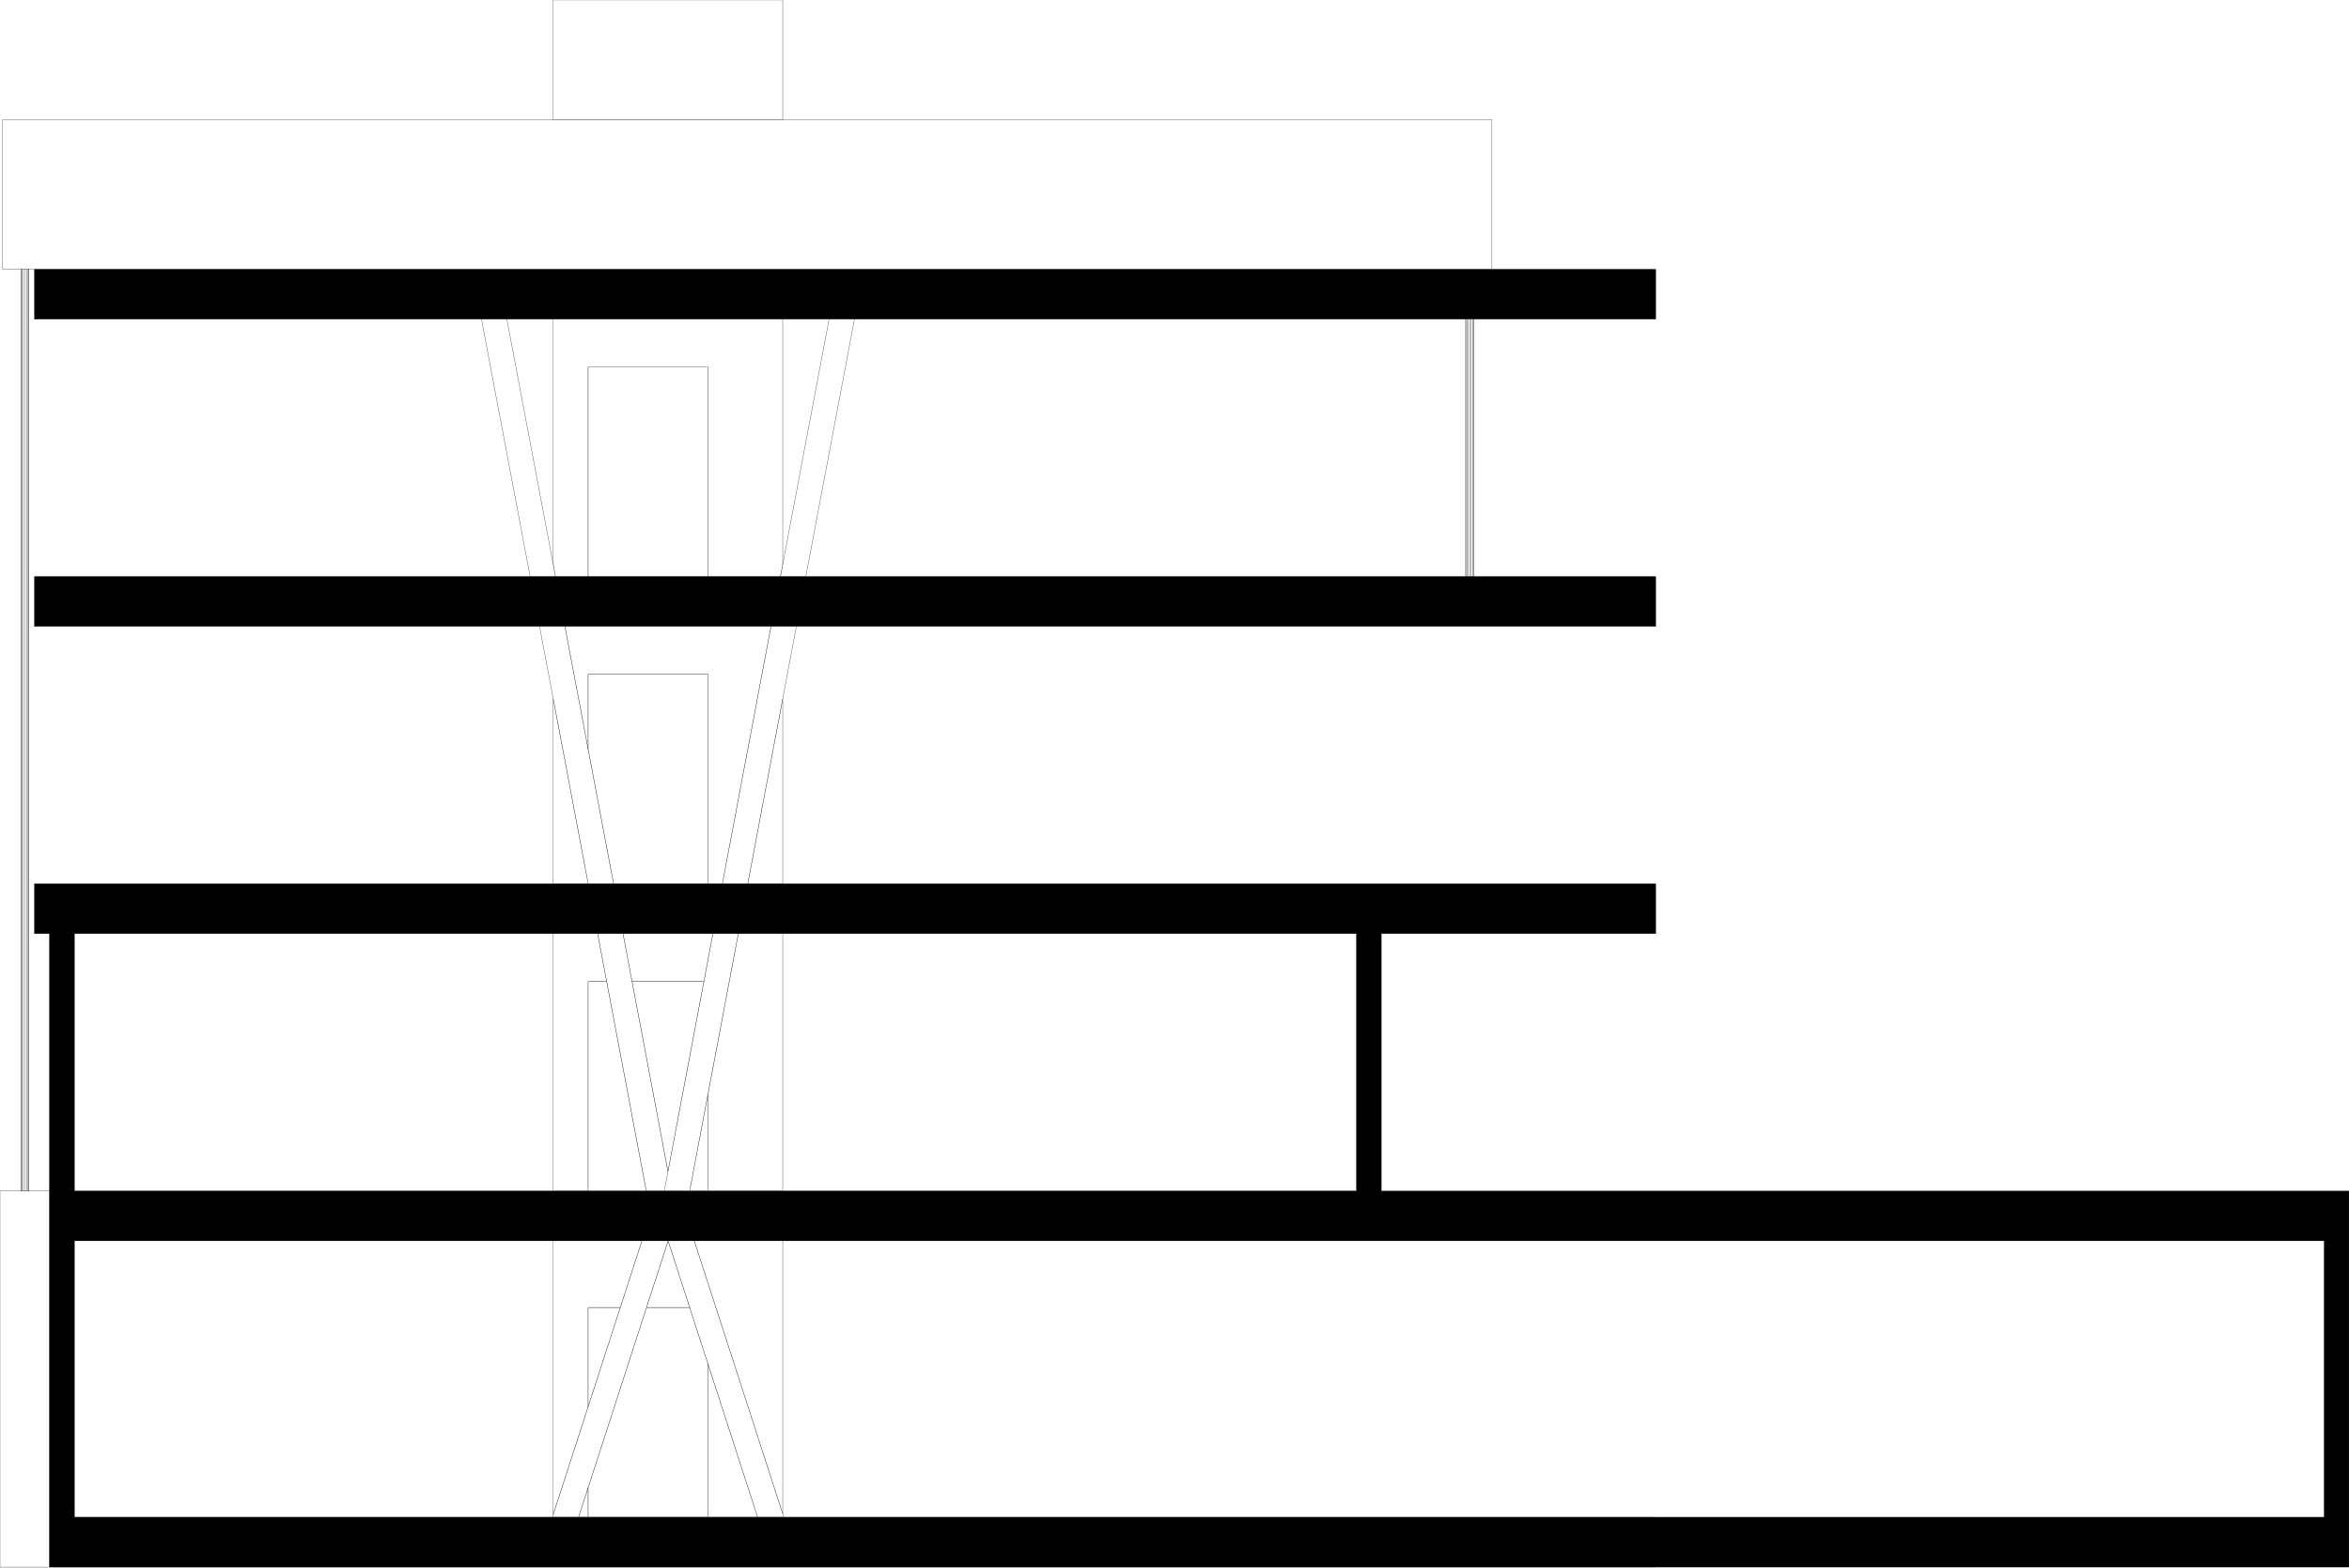
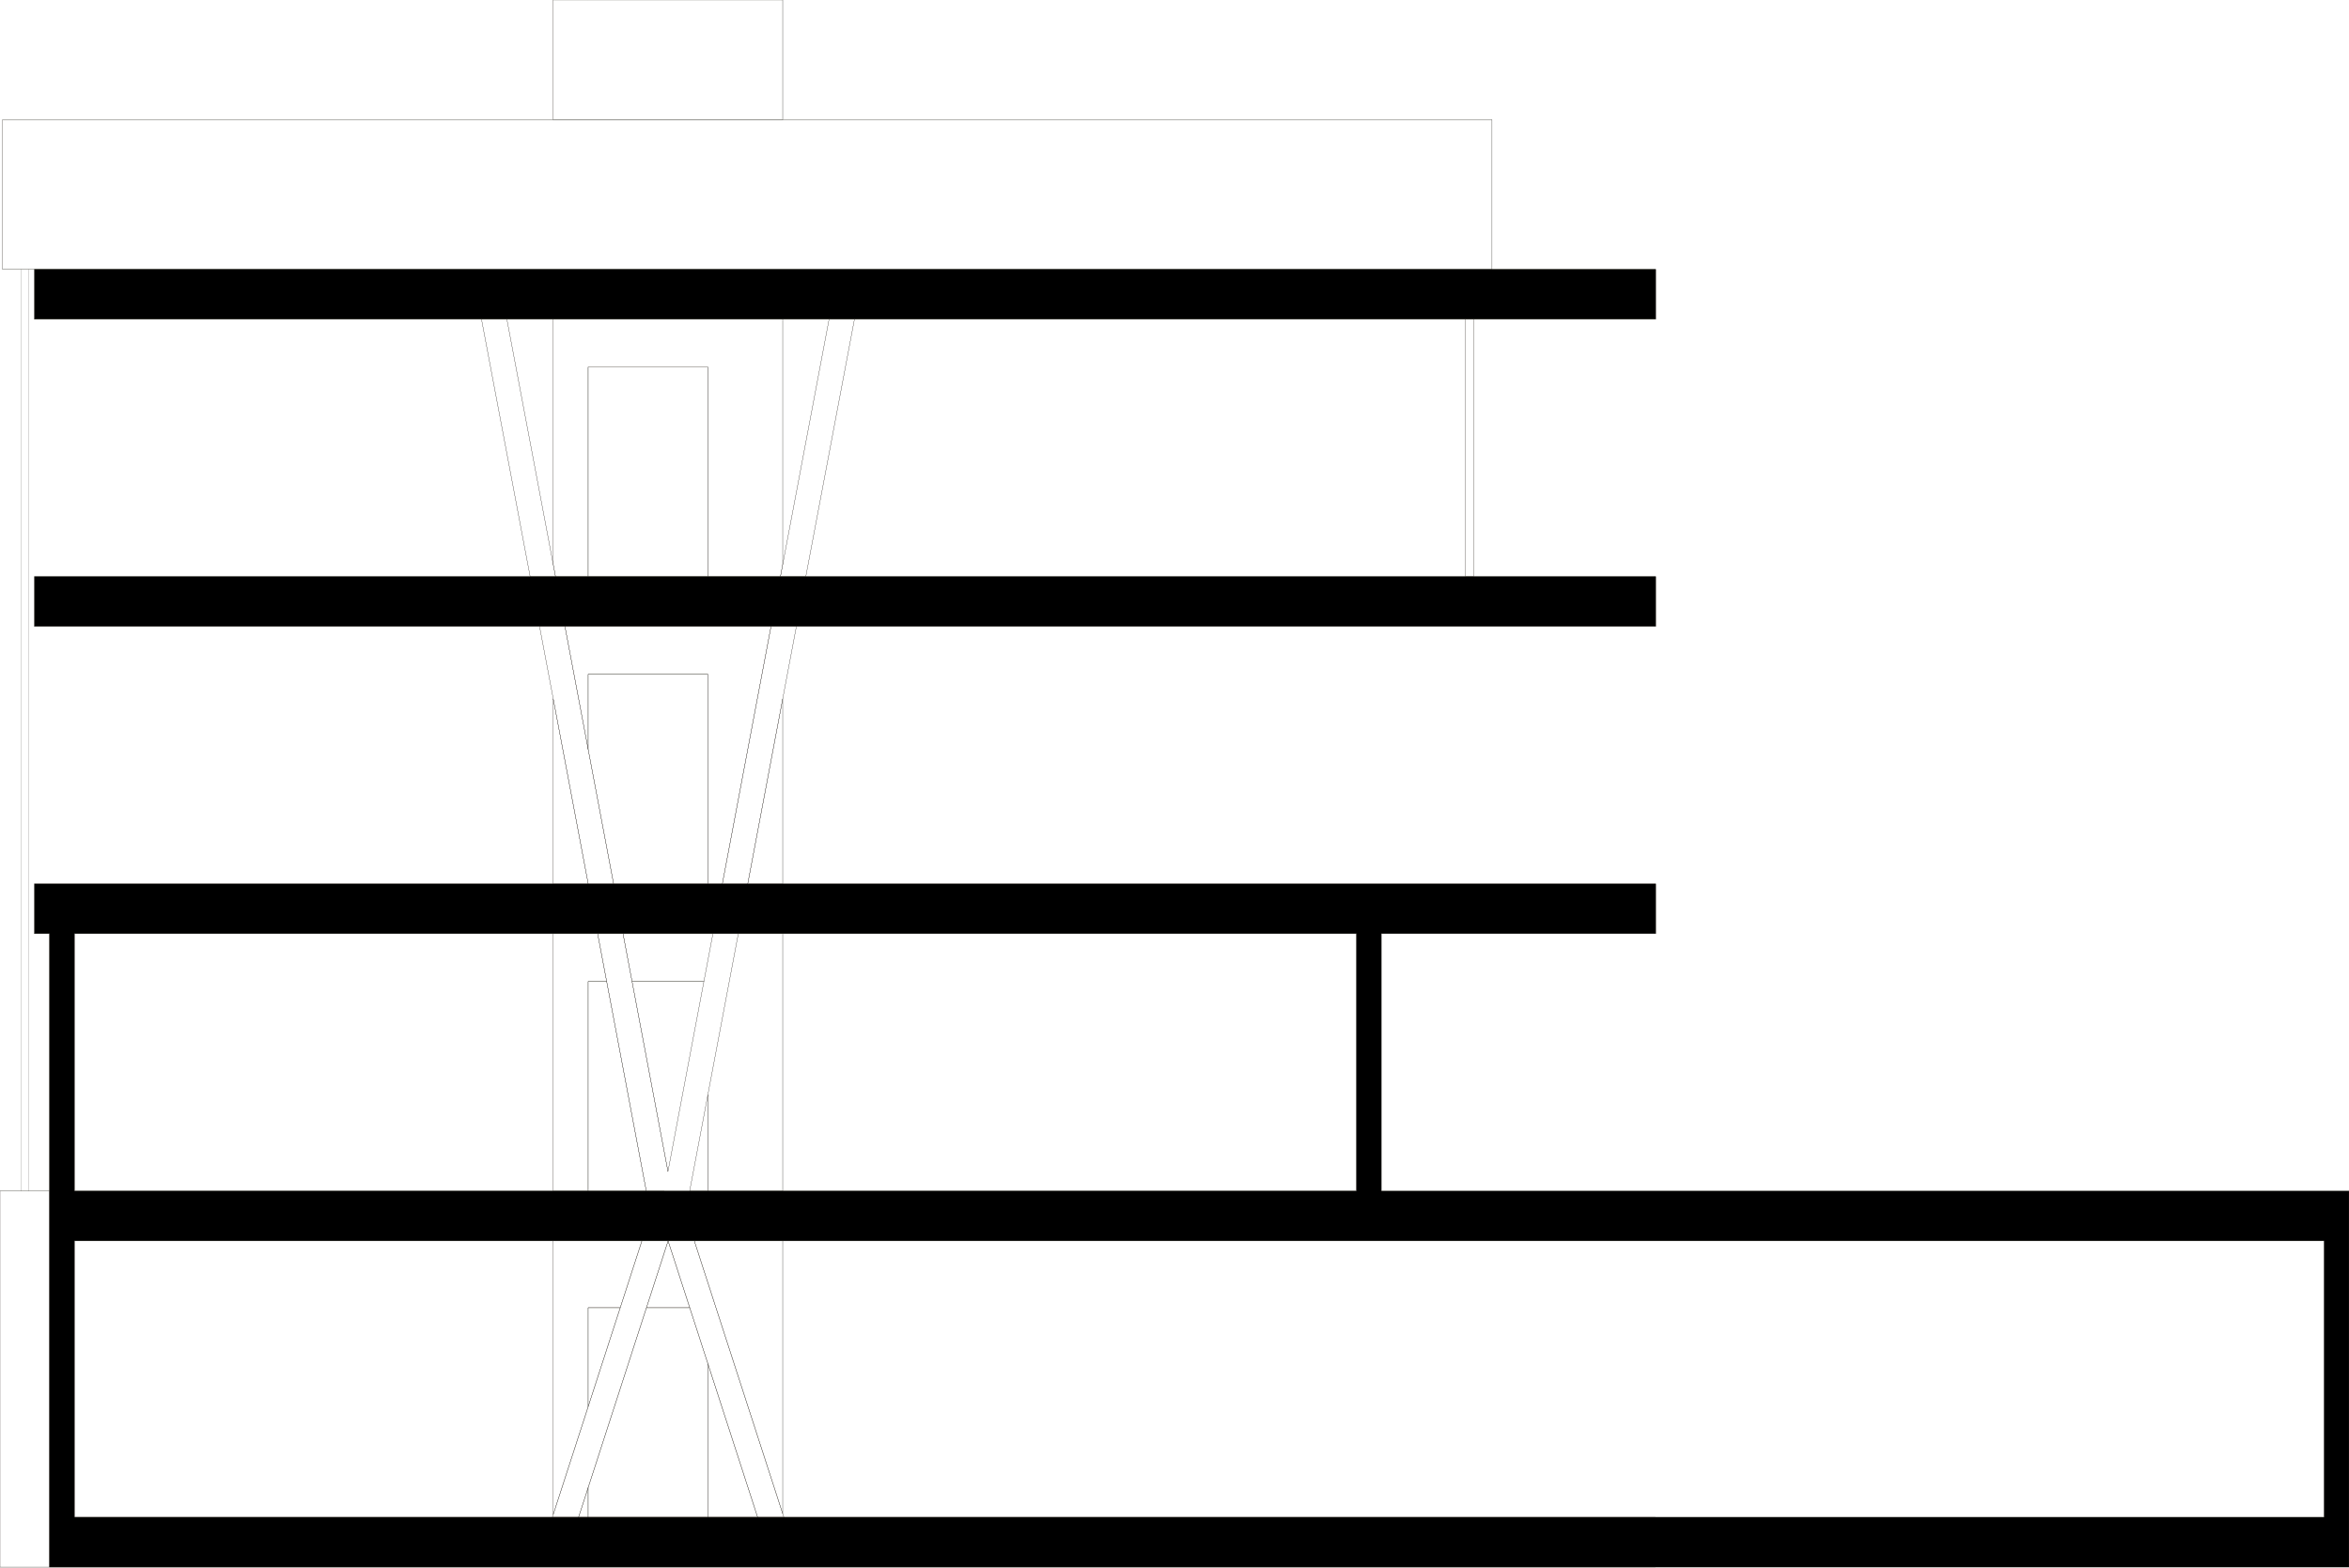
<svg xmlns="http://www.w3.org/2000/svg" version="1.1" viewBox="0 0 8192 5465.86">
  <defs>
    <style>.st0{fill:none;}.st0,.st1{stroke:#2A2620;stroke-linecap:round;stroke-linejoin:round;stroke-width:0.6;vector-effect:non-scaling-stroke;}.st1{fill:#000;opacity:1;}</style>
  </defs>
  <g>
    <rect class="st1" x="120.22" y="939.39" width="5653.73" height="173.96" />
    <rect class="st1" x="120.22" y="2010.99" width="5653.73" height="173.97" />
-     <path class="st1" d="M4817.17,4154.19v-897.64h956.78v-173.96H120.22v173.96h52.18v2209.3h8019.61v-1311.66h-3374.84ZM259.38,3256.55h4470.79v897.64H259.38v-897.64ZM8105.02,5291.89H259.38v-963.75h7845.63v963.75Z" />
+     <path class="st1" d="M4817.17,4154.19v-897.64h956.78v-173.96H120.22v173.96h52.18v2209.3h8019.61v-1311.66h-3374.84ZM259.38,3256.55h4470.79v897.64H259.38v-897.64h0ZM8105.02,5291.89H259.38v-963.75h7845.63v963.75h.01Z" />
  </g>
  <g>
-     <path d="M 2051.18 2184.95 l -80.98 0.00 80.98 428.44 0.00 -261.44 417.51 0.00 0.00 730.64 50.49 -0.00 169.66 -897.64 -637.65 0.00 Z" class="st0" />
-     <path d="M 1929.41 1969.09 l 7.92 41.89 113.85 0.00 0.00 -730.64 417.51 0.00 0.00 730.64 253.03 0.00 7.92 -41.89 0.00 -855.74 -678.45 0.00 -121.77 0.00 0.00 855.74 Z" class="st0" />
-     <path d="M 1929.41 417.51 l 121.77 -0.00 678.45 0.00 0.00 -417.51 -678.45 0.00 -121.77 -0.00 0.00 417.51 Z" class="st0" />
-     <path d="M 2172.74 3256.55 l 31.56 167.00 250.44 0.00 31.56 -167.00 -313.57 0.00 Z" class="st0" />
-     <path d="M 2329.96 4328.15 l -75.52 233.11 151.04 0.00 -75.52 -233.11 Z" class="st0" />
-     <path d="M 2729.63 4328.15 l -308.23 0.00 308.23 951.45 0.00 -951.45 Z" class="st0" />
-     <path d="M 2468.68 4154.19 l 260.94 0.00 0.00 -897.64 -154.81 -0.00 -106.14 561.55 0.00 336.09 Z" class="st0" />
-     <path d="M 2642.18 5291.89 l -173.49 -535.54 0.00 535.54 173.49 0.00 Z" class="st0" />
-     <path d="M 2729.63 2437.46 l -121.93 645.13 121.93 0.00 0.00 -645.13 Z" class="st0" />
-     <path d="M 2729.63 5279.60 l 0.00 -951.45" class="st0" />
-     <path d="M 2729.63 4154.19 l 0.00 -897.64" class="st0" />
-     <path d="M 2729.63 3082.59 l 0.00 -645.13" class="st0" />
-     <path d="M 2729.63 1969.09 l 0.00 -855.74" class="st0" />
-     <path d="M 2729.63 417.51 l 0.00 -417.51" class="st0" />
-     <path d="M 2729.63 0.00 l -678.45 0.00" class="st0" />
-     <path d="M 1929.41 5282.34 l 121.77 -375.88 0.00 -345.20 111.83 0.00 75.52 -233.11 -187.35 0.00 -121.77 0.00 0.00 954.19 Z" class="st0" />
-     <path d="M 1929.41 2437.46 l 0.00 645.13 121.77 0.00 0.00 -0.84 -121.77 -644.30 Z" class="st0" />
-     <path d="M 2051.18 3256.55 l -121.77 -0.00 0.00 897.64 121.77 0.00 0.00 -730.64 64.60 0.00 -31.56 -167.00 -33.04 -0.00 Z" class="st0" />
-     <path d="M 2051.18 5188.68 l -33.44 103.21 33.44 0.00 0.00 -103.21 Z" class="st0" />
-     <path d="M 5773.94 939.39 l -5653.73 0.00 0.00 173.96 5653.73 0.00 0.00 -173.96 Z" class="st0" />
-     <path d="M 120.22 3082.59 l 0.00 173.96 l 52.19 -0.00 l 0.00 2035.34 l 0.00 173.96 l 8019.60 0.00 l 0.00 -173.96 l 0.00 -1137.70 l -86.98 0.00 l -3287.86 0.00 l 0.00 -897.64 l 956.78 0.00 l 0.00 -173.96 l -5653.73 0.00" class="st0" />
-     <path d="M 4730.18 4154.19 l -4470.79 0.00 l 0.00 -897.64 l 4470.79 0.00 l 0.00 897.64" class="st0" />
-     <path d="M 259.38 5291.89 l -0.00 -963.74 l 7845.63 0.00 l 0.00 963.74 l -7845.63 0.00" class="st0" />
-     <path d="M 120.22 2010.99 l 0.00 173.96 5653.73 0.00 0.00 -173.96 -5653.73 0.00 Z" class="st0" />
-     <path d="M 2051.18 3082.59 l 0.16 0.00 -0.16 -0.84 0.00 0.84 Z" class="st0" />
-     <path d="M 2051.18 2010.99 l 417.51 0.00 0.00 -730.64 -417.51 0.00 -0.00 730.64 Z" class="st0" />
-     <path d="M 2051.18 2613.40 l 88.68 469.20 328.83 0.00 0.00 -730.64 -417.51 0.00 -0.00 261.44 Z" class="st0" />
-     <path d="M 2051.18 4154.19 l 202.69 0.00 -138.09 -730.64 -64.60 0.00 0.00 730.64 Z" class="st0" />
-     <path d="M 2051.18 4906.46 l 111.83 -345.20 -111.83 0.00 0.00 345.20 Z" class="st0" />
-     <path d="M 2051.18 5291.89 l 417.51 0.00 0.00 -535.54 -63.21 -195.10 -151.04 0.00 -203.26 627.43 0.00 103.21 Z" class="st0" />
-     <path d="M 2204.30 3423.55 l 125.21 662.53 125.21 -662.53 -250.44 0.00 Z" class="st0" />
-     <path d="M 2405.16 4154.19 l 63.52 0.00 0.00 -336.09 -63.52 336.09 Z" class="st0" />
-     <path d="M 8.88 939.39 l 5194.47 0.00 0.00 -521.88 -5194.47 0.00 0.00 521.88 Z" class="st0" />
-     <path d="M 2238.53 4328.15 l -312.22 963.74 91.43 0.00 312.22 -963.74 -91.43 0.00 Z" class="st0" />
-     <path d="M 2329.96 4328.15 l 312.22 963.74 91.43 0.00 -312.22 -963.74 -91.43 0.00 Z" class="st0" />
-     <path d="M 1767.67 1113.35 l -88.52 0.00 169.66 897.64 88.52 0.00 -169.66 -897.64 Z" class="st0" />
-     <path d="M 1881.69 2184.95 l 169.66 897.64 88.52 0.00 -169.66 -897.64 -88.52 0.00 Z" class="st0" />
-     <path d="M 2084.22 3256.55 l 169.66 897.64 62.78 0.00 12.87 -68.11 -156.78 -829.53 -88.52 0.00 Z" class="st0" />
-     <path d="M 2486.30 3256.55 l -169.66 897.64 88.52 0.00 169.66 -897.64 -88.52 0.00 Z" class="st0" />
-     <path d="M 2688.84 2184.95 l -169.66 897.64 88.52 0.00 169.66 -897.64 -88.52 0.00 Z" class="st0" />
-     <path d="M 2891.37 1113.35 l -169.66 897.64 88.52 0.00 169.66 -897.64 -88.52 0.00 Z" class="st0" />
-     <path d="M 5138.11 1113.35 l 0.00 897.64 1.06 0.00 0.00 -897.64 -1.06 0.00 Z" class="st0" />
-     <path d="M 5135.10 1113.35 l 0.00 897.64 3.01 0.00 0.00 -897.64 -3.01 0.00 Z" class="st0" />
-     <path d="M 5130.58 1113.35 l 0.00 897.64 4.51 0.00 0.00 -897.64 -4.51 0.00 Z" class="st0" />
-     <path d="M 5125.25 1113.35 l 0.00 897.64 5.32 0.00 0.00 -897.64 -5.32 0.00 Z" class="st0" />
-     <path d="M 5119.93 1113.35 l 0.00 897.64 5.32 0.00 0.00 -897.64 -5.32 0.00 Z" class="st0" />
-     <path d="M 5115.41 1113.35 l 0.00 897.64 4.51 0.00 0.00 -897.64 -4.51 0.00 Z" class="st0" />
-     <path d="M 5112.40 1113.35 l 0.00 897.64 3.01 0.00 0.00 -897.64 -3.01 0.00 Z" class="st0" />
-     <path d="M 5111.33 1113.35 l 0.00 897.64 1.06 0.00 0.00 -897.64 -1.06 0.00 Z" class="st0" />
-     <path d="M 74.12 939.39 l 0.00 3214.79 3.01 0.00 0.00 -3214.79 -3.01 0.00 Z" class="st0" />
-     <path d="M 73.06 939.39 l 0.00 3214.79 1.06 0.00 0.00 -3214.79 -1.06 0.00 Z" class="st0" />
-     <path d="M 77.14 939.39 l 0.00 3214.79 4.51 0.00 0.00 -3214.79 -4.51 0.00 Z" class="st0" />
-     <path d="M 99.84 939.39 l 0.00 3214.79 1.06 0.00 0.00 -3214.79 -1.06 0.00 Z" class="st0" />
-     <path d="M 96.82 939.39 l 0.00 3214.79 3.01 0.00 0.00 -3214.79 -3.01 0.00 Z" class="st0" />
-     <path d="M 92.31 939.39 l 0.00 3214.79 4.51 0.00 0.00 -3214.79 -4.51 0.00 Z" class="st0" />
-     <path d="M 86.98 939.39 l 0.00 3214.79 5.32 0.00 0.00 -3214.79 -5.32 0.00 Z" class="st0" />
-     <path d="M 81.66 939.39 l 0.00 3214.79 5.32 0.00 0.00 -3214.79 -5.32 0.00 Z" class="st0" />
-     <path d="M -0.00 5465.85 l 172.40 0.00 0.00 -173.96 -0.00 -1137.70 -172.40 0.00 0.00 1311.66 Z" class="st0" />
-     <path d="M 172.40 3256.55 l 0.00 2035.34" class="st0" />
-     <path d="M 259.38 4328.15 l 0.00 963.74" class="st0" />
-     <path d="M 259.38 3256.55 l -0.00 897.64" class="st0" />
-     <path d="M 1929.41 5282.34 l 0.00 -954.19" class="st0" />
-     <path d="M 1929.41 4154.19 l 0.00 -897.64" class="st0" />
-     <path d="M 1929.41 3082.59 l 0.00 -645.13" class="st0" />
-     <path d="M 1929.41 1969.09 l 0.00 -855.74" class="st0" />
-     <path d="M 1929.41 417.51 l 0.00 -417.51" class="st0" />
-     <path d="M 1929.41 0.00 l 121.77 0.00" class="st0" />
-     <path d="M 2051.18 1280.35 l 0.00 730.64" class="st0" />
-     <path d="M 2051.18 2351.96 l 0.00 261.44" class="st0" />
-     <path d="M 2051.18 3081.76 l 0.00 0.84" class="st0" />
-     <path d="M 2051.18 3423.55 l 0.00 730.64" class="st0" />
-     <path d="M 2051.18 4561.26 l 0.00 345.20" class="st0" />
-     <path d="M 2051.18 5188.68 l 0.00 103.21" class="st0" />
-     <path d="M 4730.18 4154.19 l -4470.79 0.00" class="st0" />
-     <path d="M 120.22 939.39 l 0.00 173.96" class="st0" />
-     <path d="M 5773.94 939.39 l -5653.73 0.00" class="st0" />
-     <path d="M 5773.94 1113.35 l -5653.73 0.00" class="st0" />
-     <path d="M 5773.94 939.39 l 0.00 173.96" class="st0" />
-     <path d="M 172.40 5291.89 l 0.00 173.96" class="st0" />
-     <path d="M 5772.86 5291.89 l -5513.48 0.00" class="st0" />
-     <path d="M 5772.86 5465.85 l -5600.46 0.00" class="st0" />
-     <path d="M 120.22 3082.59 l 0.00 173.96" class="st0" />
-     <path d="M 172.40 3256.55 l -52.19 0.00" class="st0" />
-     <path d="M 4730.18 3256.55 l -4470.79 0.00" class="st0" />
-     <path d="M 5773.94 3082.59 l -5653.73 0.00" class="st0" />
-     <path d="M 5773.94 3082.59 l 0.00 173.96" class="st0" />
-     <path d="M 120.22 2010.99 l 0.00 173.96" class="st0" />
-     <path d="M 5773.94 2010.99 l -5653.73 0.00" class="st0" />
-     <path d="M 5773.94 2184.95 l -5653.73 0.00" class="st0" />
-     <path d="M 5773.94 2010.99 l 0.00 173.96" class="st0" />
-     <path d="M 2051.18 4561.26 l 111.83 0.00" class="st0" />
-     <path d="M 2254.45 4561.26 l 151.04 0.00" class="st0" />
-     <path d="M 2468.68 4756.36 l 0.00 535.54" class="st0" />
-     <path d="M 2051.18 3423.55 l 64.60 0.00" class="st0" />
-     <path d="M 2204.30 3423.55 l 250.44 0.00" class="st0" />
-     <path d="M 2468.68 3818.09 l 0.00 336.09" class="st0" />
-     <path d="M 2051.18 2351.96 l 417.51 0.00" class="st0" />
-     <path d="M 2468.68 2351.96 l 0.00 730.64" class="st0" />
-     <path d="M 2051.18 1280.35 l 417.51 0.00" class="st0" />
-     <path d="M 2468.68 1280.35 l 0.00 730.64" class="st0" />
-     <path d="M 8.88 939.39 l 111.34 0.00" class="st0" />
-     <path d="M 8.88 417.51 l 0.00 521.88" class="st0" />
-     <path d="M 5203.35 417.51 l 0.00 521.88" class="st0" />
-     <path d="M 8.88 417.51 l 5194.47 0.00" class="st0" />
-     <path d="M 2017.75 5291.89 l 312.22 -963.74" class="st0" />
-     <path d="M 1926.32 5291.89 l 312.22 -963.74" class="st0" />
-     <path d="M 2733.61 5291.89 l -312.22 -963.74" class="st0" />
-     <path d="M 2642.18 5291.89 l -312.22 -963.74" class="st0" />
-     <path d="M 2329.52 4086.08 l -156.78 -829.53" class="st0" />
-     <path d="M 2139.86 3082.59 l -169.66 -897.64" class="st0" />
-     <path d="M 1937.33 2010.99 l -169.66 -897.64" class="st0" />
-     <path d="M 2253.87 4154.19 l -169.66 -897.64" class="st0" />
-     <path d="M 2051.34 3082.59 l -169.66 -897.64" class="st0" />
-     <path d="M 1848.80 2010.99 l -169.66 -897.64" class="st0" />
-     <path d="M 2405.16 4154.19 l 169.66 -897.64" class="st0" />
-     <path d="M 2607.70 3082.59 l 169.66 -897.64" class="st0" />
-     <path d="M 2810.23 2010.99 l 169.66 -897.64" class="st0" />
-     <path d="M 2329.52 4086.08 l 156.78 -829.53" class="st0" />
-     <path d="M 2519.18 3082.59 l 169.66 -897.64" class="st0" />
-     <path d="M 2721.71 2010.99 l 169.66 -897.64" class="st0" />
-     <path d="M 5139.17 2010.99 l 0.00 -897.64" class="st0" />
-     <path d="M 5111.33 2010.99 l 0.00 -897.64" class="st0" />
-     <path d="M 73.06 4154.19 l 0.00 -3214.79" class="st0" />
-     <path d="M 100.90 4154.19 l 0.00 -3214.79" class="st0" />
-     <path d="M -0.00 5465.85 l 172.40 0.00" class="st0" />
-     <path d="M -0.00 4154.19 l 172.40 0.00" class="st0" />
-     <path d="M -0.00 5465.85 l 0.00 -1311.66" class="st0" />
+     <path class="st0" d="M2051.18,2184.95h-80.98l80.98,428.44v-261.44h417.51v730.64h50.49l169.66-897.64h-637.66Z" />
+     <path class="st0" d="M1929.41,1969.09l7.92,41.89h113.85v-730.64h417.51v730.64h253.03l7.92-41.89v-855.74h-800.22v855.74h-.01Z" />
+     <path class="st0" d="M1929.41,417.51h800.22V0h-800.22v417.51h0Z" />
+     <path class="st0" d="M2172.74,3256.55l31.56,167h250.44l31.56-167h-313.57.01Z" />
+     <path class="st0" d="M2329.96,4328.15l-75.52,233.11h151.04l-75.52-233.11Z" />
+     <path class="st0" d="M2729.63,4328.15h-308.23l308.23,951.45v-951.45Z" />
+     <path class="st0" d="M2468.68,4154.19h260.94v-897.64h-154.81l-106.14,561.55v336.09h.01Z" />
+     <path class="st0" d="M2642.18,5291.89l-173.49-535.54v535.54h173.49Z" />
+     <path class="st0" d="M2729.63,2437.46l-121.93,645.13h121.93v-645.13Z" />
+     <path class="st0" d="M2729.63,5279.6v-951.45" />
+     <path class="st0" d="M2729.63,4154.19v-897.64" />
+     <path class="st0" d="M2729.63,3082.59v-645.13" />
+     <path class="st0" d="M2729.63,1969.09v-855.74" />
+     <path class="st0" d="M2729.63,417.51V0" />
+     <path class="st0" d="M2729.63,0h-678.45" />
+     <path class="st0" d="M1929.41,5282.34l121.77-375.88v-345.2h111.83l75.52-233.11h-309.12v954.19h0Z" />
+     <path class="st0" d="M1929.41,2437.46v645.13h121.77v-.84l-121.77-644.3h0Z" />
+     <path class="st0" d="M2051.18,3256.55h-121.77v897.64h121.77v-730.64h64.6l-31.56-167h-33.04Z" />
+     <path class="st0" d="M2051.18,5188.68l-33.44,103.21h33.44v-103.21Z" />
+     <path class="st0" d="M5773.94,939.39H120.21v173.96h5653.73v-173.96h0Z" />
+     <path class="st0" d="M120.22,3082.59v173.96h52.19v2209.3h8019.6v-1311.66h-3374.84v-897.64h956.78v-173.96H120.22" />
+     <path class="st0" d="M4730.18,4154.19H259.39v-897.64h4470.79v897.64" />
+     <path class="st0" d="M259.38,5291.89v-963.74h7845.63v963.74H259.38" />
+     <path class="st0" d="M120.22,2010.99v173.96h5653.73v-173.96H120.22Z" />
+     <path class="st0" d="M2051.18,3082.59h.16l-.16-.84v.84Z" />
+     <path class="st0" d="M2051.18,2010.99h417.51v-730.64h-417.51v730.64Z" />
+     <path class="st0" d="M2051.18,2613.4l88.68,469.2h328.83v-730.64h-417.51v261.44Z" />
+     <path class="st0" d="M2051.18,4154.19h202.69l-138.09-730.64h-64.6v730.64h0Z" />
+     <path class="st0" d="M2051.18,4906.46l111.83-345.2h-111.83v345.2Z" />
+     <path class="st0" d="M2051.18,5291.89h417.51v-535.54l-63.21-195.1h-151.04l-203.26,627.43v103.21Z" />
+     <path class="st0" d="M2204.3,3423.55l125.21,662.53,125.21-662.53h-250.44.02Z" />
+     <path class="st0" d="M2405.16,4154.19h63.52v-336.09l-63.52,336.09Z" />
+     <path class="st0" d="M8.88,939.39h5194.47V417.51H8.88v521.88h0Z" />
+     <path class="st0" d="M2238.53,4328.15l-312.22,963.74h91.43l312.22-963.74h-91.43Z" />
+     <path class="st0" d="M2329.96,4328.15l312.22,963.74h91.43l-312.22-963.74h-91.43Z" />
+     <path class="st0" d="M1767.67,1113.35h-88.52l169.66,897.64h88.52l-169.66-897.64Z" />
+     <path class="st0" d="M1881.69,2184.95l169.66,897.64h88.52l-169.66-897.64h-88.52,0Z" />
+     <path class="st0" d="M2329.53,4086.08l-156.78-829.53h-88.53s169.66,897.64,169.66,897.64h62.78" />
+     <path class="st0" d="M2688.84,2184.95l-169.66,897.64h88.52l169.66-897.64h-88.52Z" />
+     <path class="st0" d="M2891.37,1113.35l-169.66,897.64h88.52l169.66-897.64h-88.52Z" />
+     <path class="st0" d="M5138.11,2010.99h1.06v-897.64h-1.06" />
+     <path class="st0" d="M5138.11,1113.35h-3.01" />
+     <path class="st0" d="M5135.1,2010.99h3.01" />
+     <path class="st0" d="M5135.09,1113.35h-4.51" />
+     <path class="st0" d="M5130.58,2010.99h4.51" />
+     <path class="st0" d="M5130.57,1113.35h-5.32" />
+     <path class="st0" d="M5125.25,2010.99h5.32" />
+     <path class="st0" d="M5125.25,1113.35h-5.32" />
+     <path class="st0" d="M5119.93,2010.99h5.32" />
+     <path class="st0" d="M5119.92,1113.35h-4.51" />
+     <path class="st0" d="M5115.41,2010.99h4.51" />
+     <path class="st0" d="M5115.41,1113.35h-3.01" />
+     <path class="st0" d="M5112.4,2010.99h3.01" />
+     <path class="st0" d="M5112.39,1113.35h-1.06v897.64h1.06" />
+     <path class="st0" d="M0,5465.85h172.4v-1311.66H0v1311.66h0Z" />
+     <path class="st0" d="M172.4,3256.55v2035.34" />
+     <path class="st0" d="M259.38,4328.15v963.74" />
+     <path class="st0" d="M259.38,3256.55v897.64" />
+     <path class="st0" d="M1929.41,5282.34v-954.19" />
+     <path class="st0" d="M1929.41,4154.19v-897.64" />
+     <path class="st0" d="M1929.41,3082.59v-645.13" />
+     <path class="st0" d="M1929.41,1969.09v-855.74" />
+     <path class="st0" d="M1929.41,417.51V0" />
+     <path class="st0" d="M1929.41,0h121.77" />
+     <path class="st0" d="M2051.18,1280.35v730.64" />
+     <path class="st0" d="M2051.18,2351.96v261.44" />
+     <path class="st0" d="M2051.18,3081.76v.84" />
+     <path class="st0" d="M2051.18,3423.55v730.64" />
+     <path class="st0" d="M2051.18,4561.26v345.2" />
+     <path class="st0" d="M2051.18,5188.68v103.21" />
+     <path class="st0" d="M4730.18,4154.19H259.39" />
+     <path class="st0" d="M120.22,939.39v173.96" />
+     <path class="st0" d="M5773.94,939.39H120.21" />
+     <path class="st0" d="M5773.94,1113.35H120.21" />
+     <path class="st0" d="M5773.94,939.39v173.96" />
+     <path class="st0" d="M172.4,5291.89v173.96" />
+     <path class="st0" d="M5772.86,5291.89H259.38" />
+     <path class="st0" d="M5772.86,5465.85H172.4" />
+     <path class="st0" d="M120.22,3082.59v173.96" />
+     <path class="st0" d="M172.4,3256.55h-52.19" />
+     <path class="st0" d="M4730.18,3256.55H259.39" />
+     <path class="st0" d="M5773.94,3082.59H120.21" />
+     <path class="st0" d="M5773.94,3082.59v173.96" />
+     <path class="st0" d="M120.22,2010.99v173.96" />
+     <path class="st0" d="M5773.94,2010.99H120.21" />
+     <path class="st0" d="M5773.94,2184.95H120.21" />
+     <path class="st0" d="M5773.94,2010.99v173.96" />
+     <path class="st0" d="M2051.18,4561.26h111.83" />
+     <path class="st0" d="M2254.45,4561.26h151.04" />
+     <path class="st0" d="M2468.68,4756.36v535.54" />
+     <path class="st0" d="M2051.18,3423.55h64.6" />
+     <path class="st0" d="M2204.3,3423.55h250.44" />
+     <path class="st0" d="M2468.68,3818.09v336.09" />
+     <path class="st0" d="M2051.18,2351.96h417.51" />
+     <path class="st0" d="M2468.68,2351.96v730.64" />
+     <path class="st0" d="M2051.18,1280.35h417.51" />
+     <path class="st0" d="M2468.68,1280.35v730.64" />
+     <path class="st0" d="M8.88,939.39h111.34" />
+     <path class="st0" d="M8.88,417.51v521.88" />
+     <path class="st0" d="M5203.35,417.51v521.88" />
+     <path class="st0" d="M8.88,417.51h5194.47" />
+     <path class="st0" d="M2017.75,5291.89l312.22-963.74" />
+     <path class="st0" d="M1926.32,5291.89l312.22-963.74" />
+     <path class="st0" d="M2733.61,5291.89l-312.22-963.74" />
+     <path class="st0" d="M2642.18,5291.89l-312.22-963.74" />
+     <path class="st0" d="M2329.52,4086.08l-156.78-829.53" />
+     <path class="st0" d="M2139.86,3082.59l-169.66-897.64" />
+     <path class="st0" d="M1937.33,2010.99l-169.66-897.64" />
+     <path class="st0" d="M2253.87,4154.19l-169.66-897.64" />
+     <path class="st0" d="M2051.34,3082.59l-169.66-897.64" />
+     <path class="st0" d="M1848.8,2010.99l-169.66-897.64" />
+     <path class="st0" d="M2405.16,4154.19l169.66-897.64" />
+     <path class="st0" d="M2607.7,3082.59l169.66-897.64" />
+     <path class="st0" d="M2810.23,2010.99l169.66-897.64" />
+     <path class="st0" d="M2329.52,4086.08l156.78-829.53" />
+     <path class="st0" d="M2519.18,3082.59l169.66-897.64" />
+     <path class="st0" d="M2721.71,2010.99l169.66-897.64" />
+     <path class="st0" d="M5139.17,2010.99v-897.64" />
+     <path class="st0" d="M5111.33,2010.99v-897.64" />
+     <path class="st0" d="M73.06,4154.19V939.4" />
+     <path class="st0" d="M100.9,4154.19V939.4" />
+     <path class="st0" d="M0,5465.85h172.4" />
+     <path class="st0" d="M0,4154.19h172.4" />
+     <path class="st0" d="M0,5465.85v-1311.66" />
  </g>
</svg>
